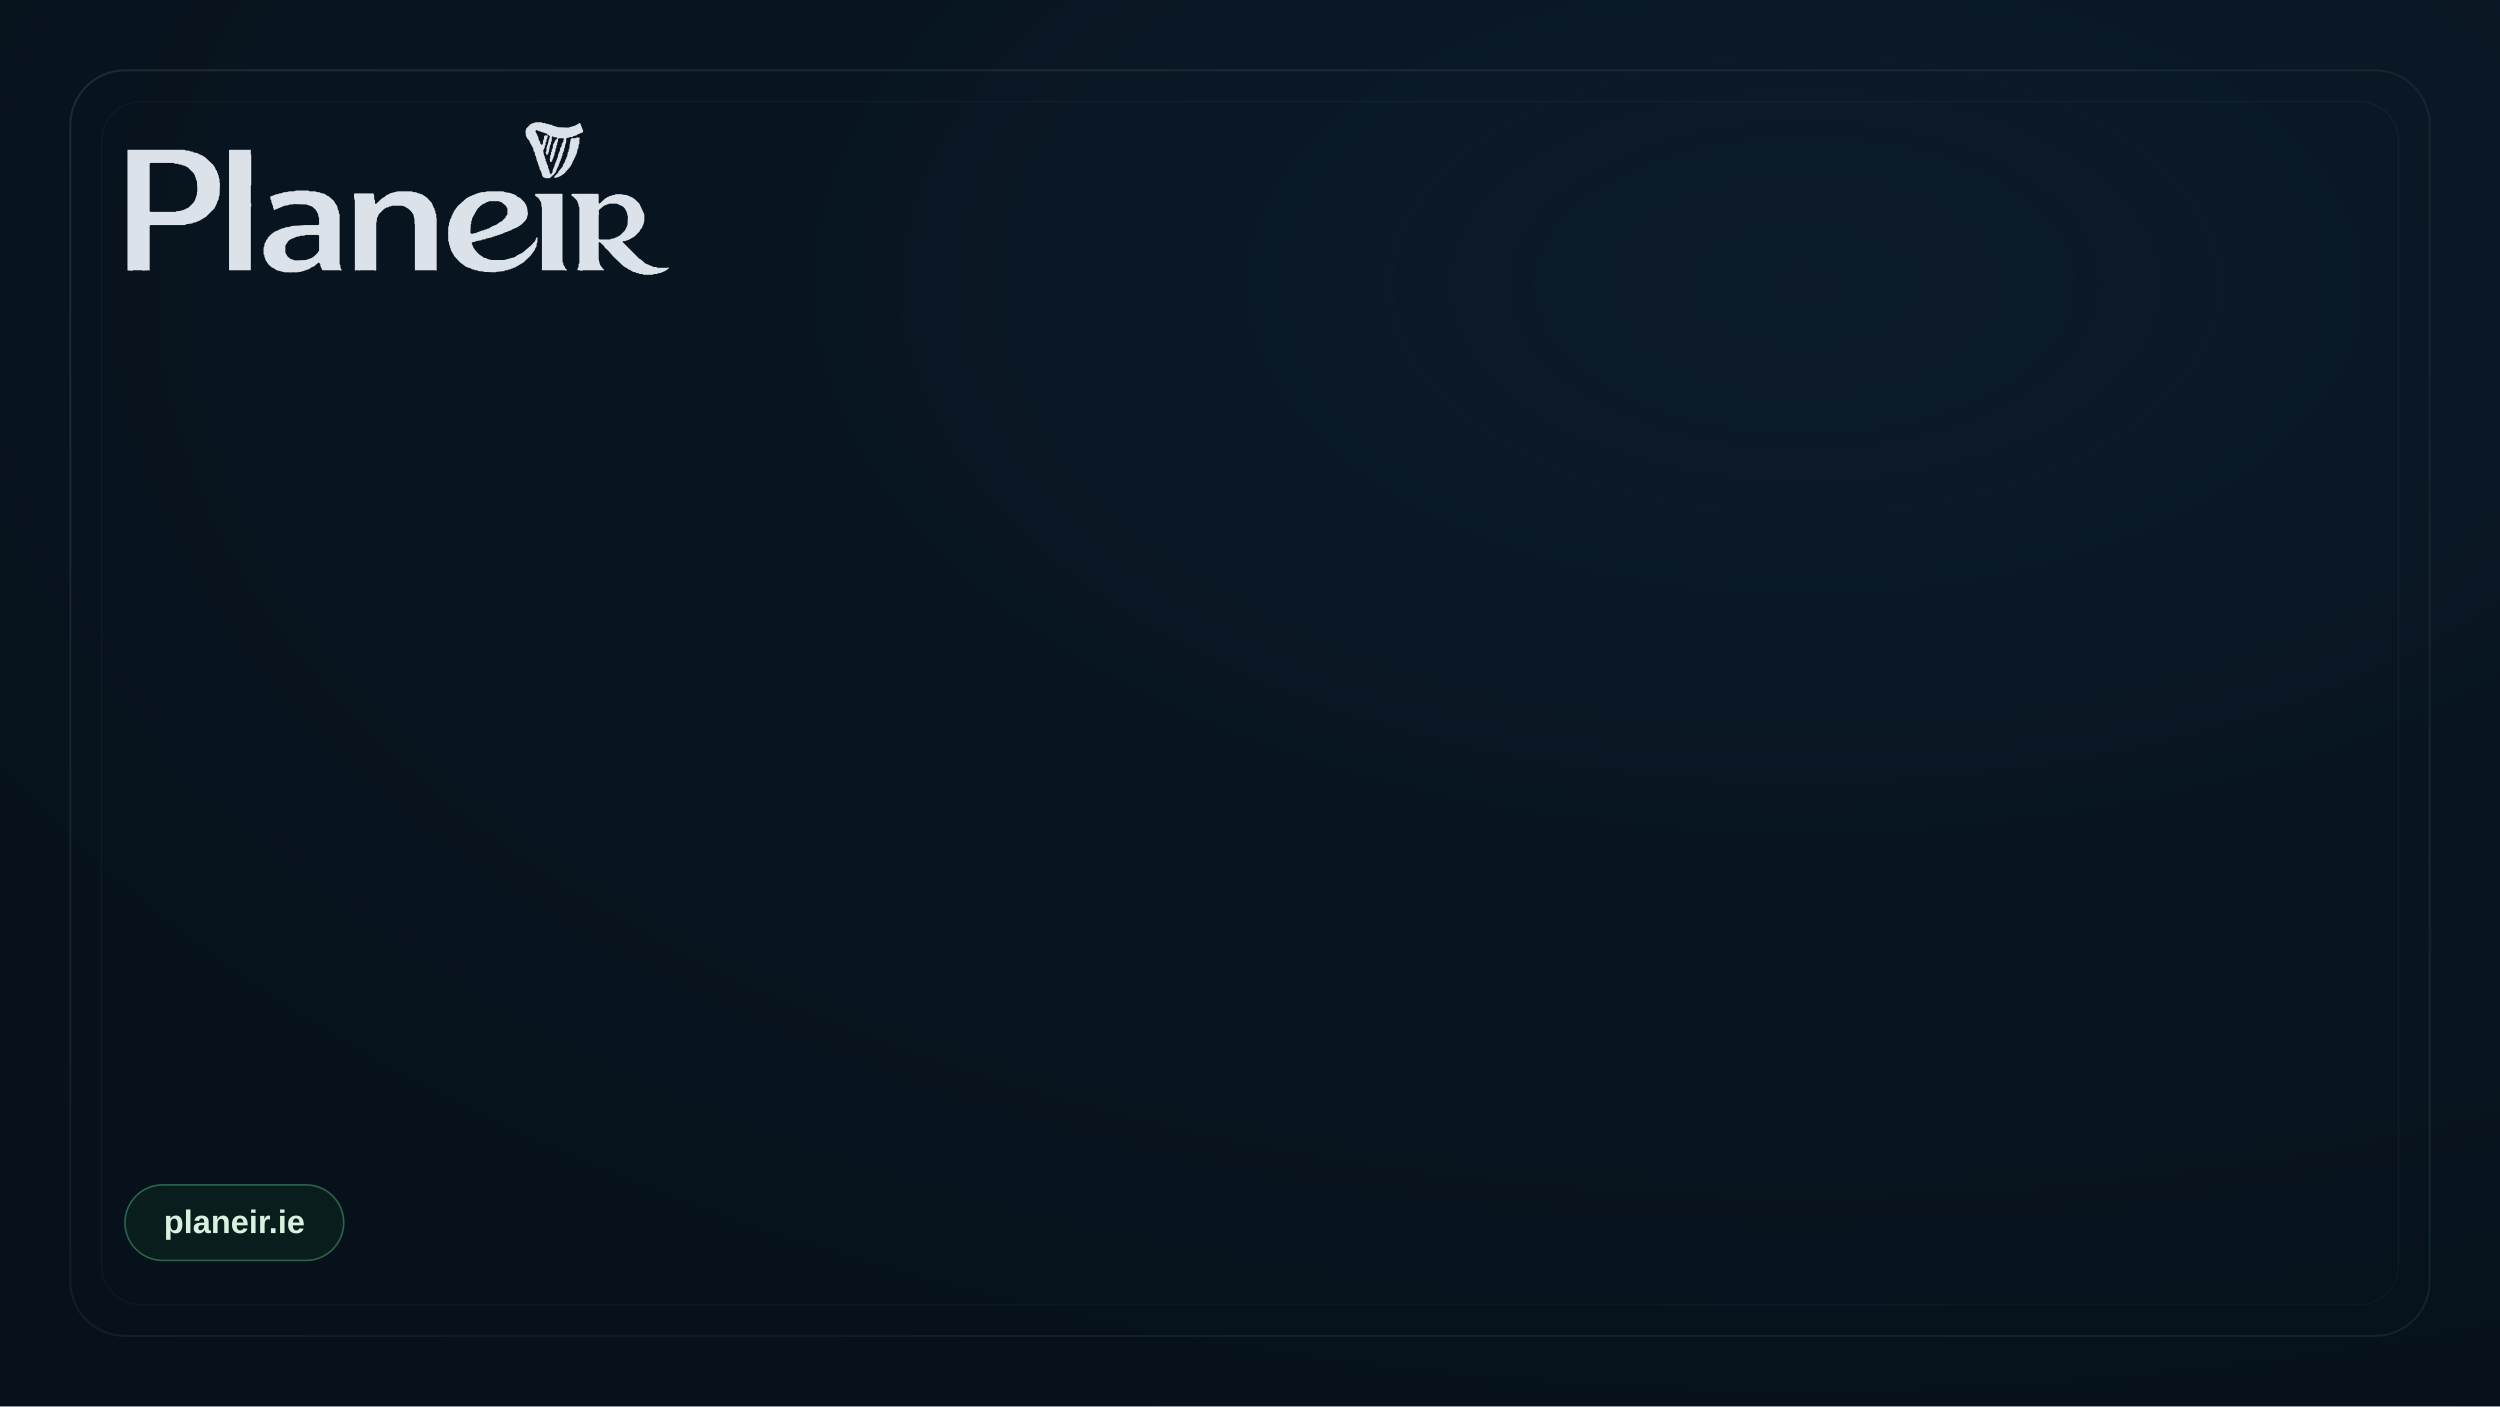
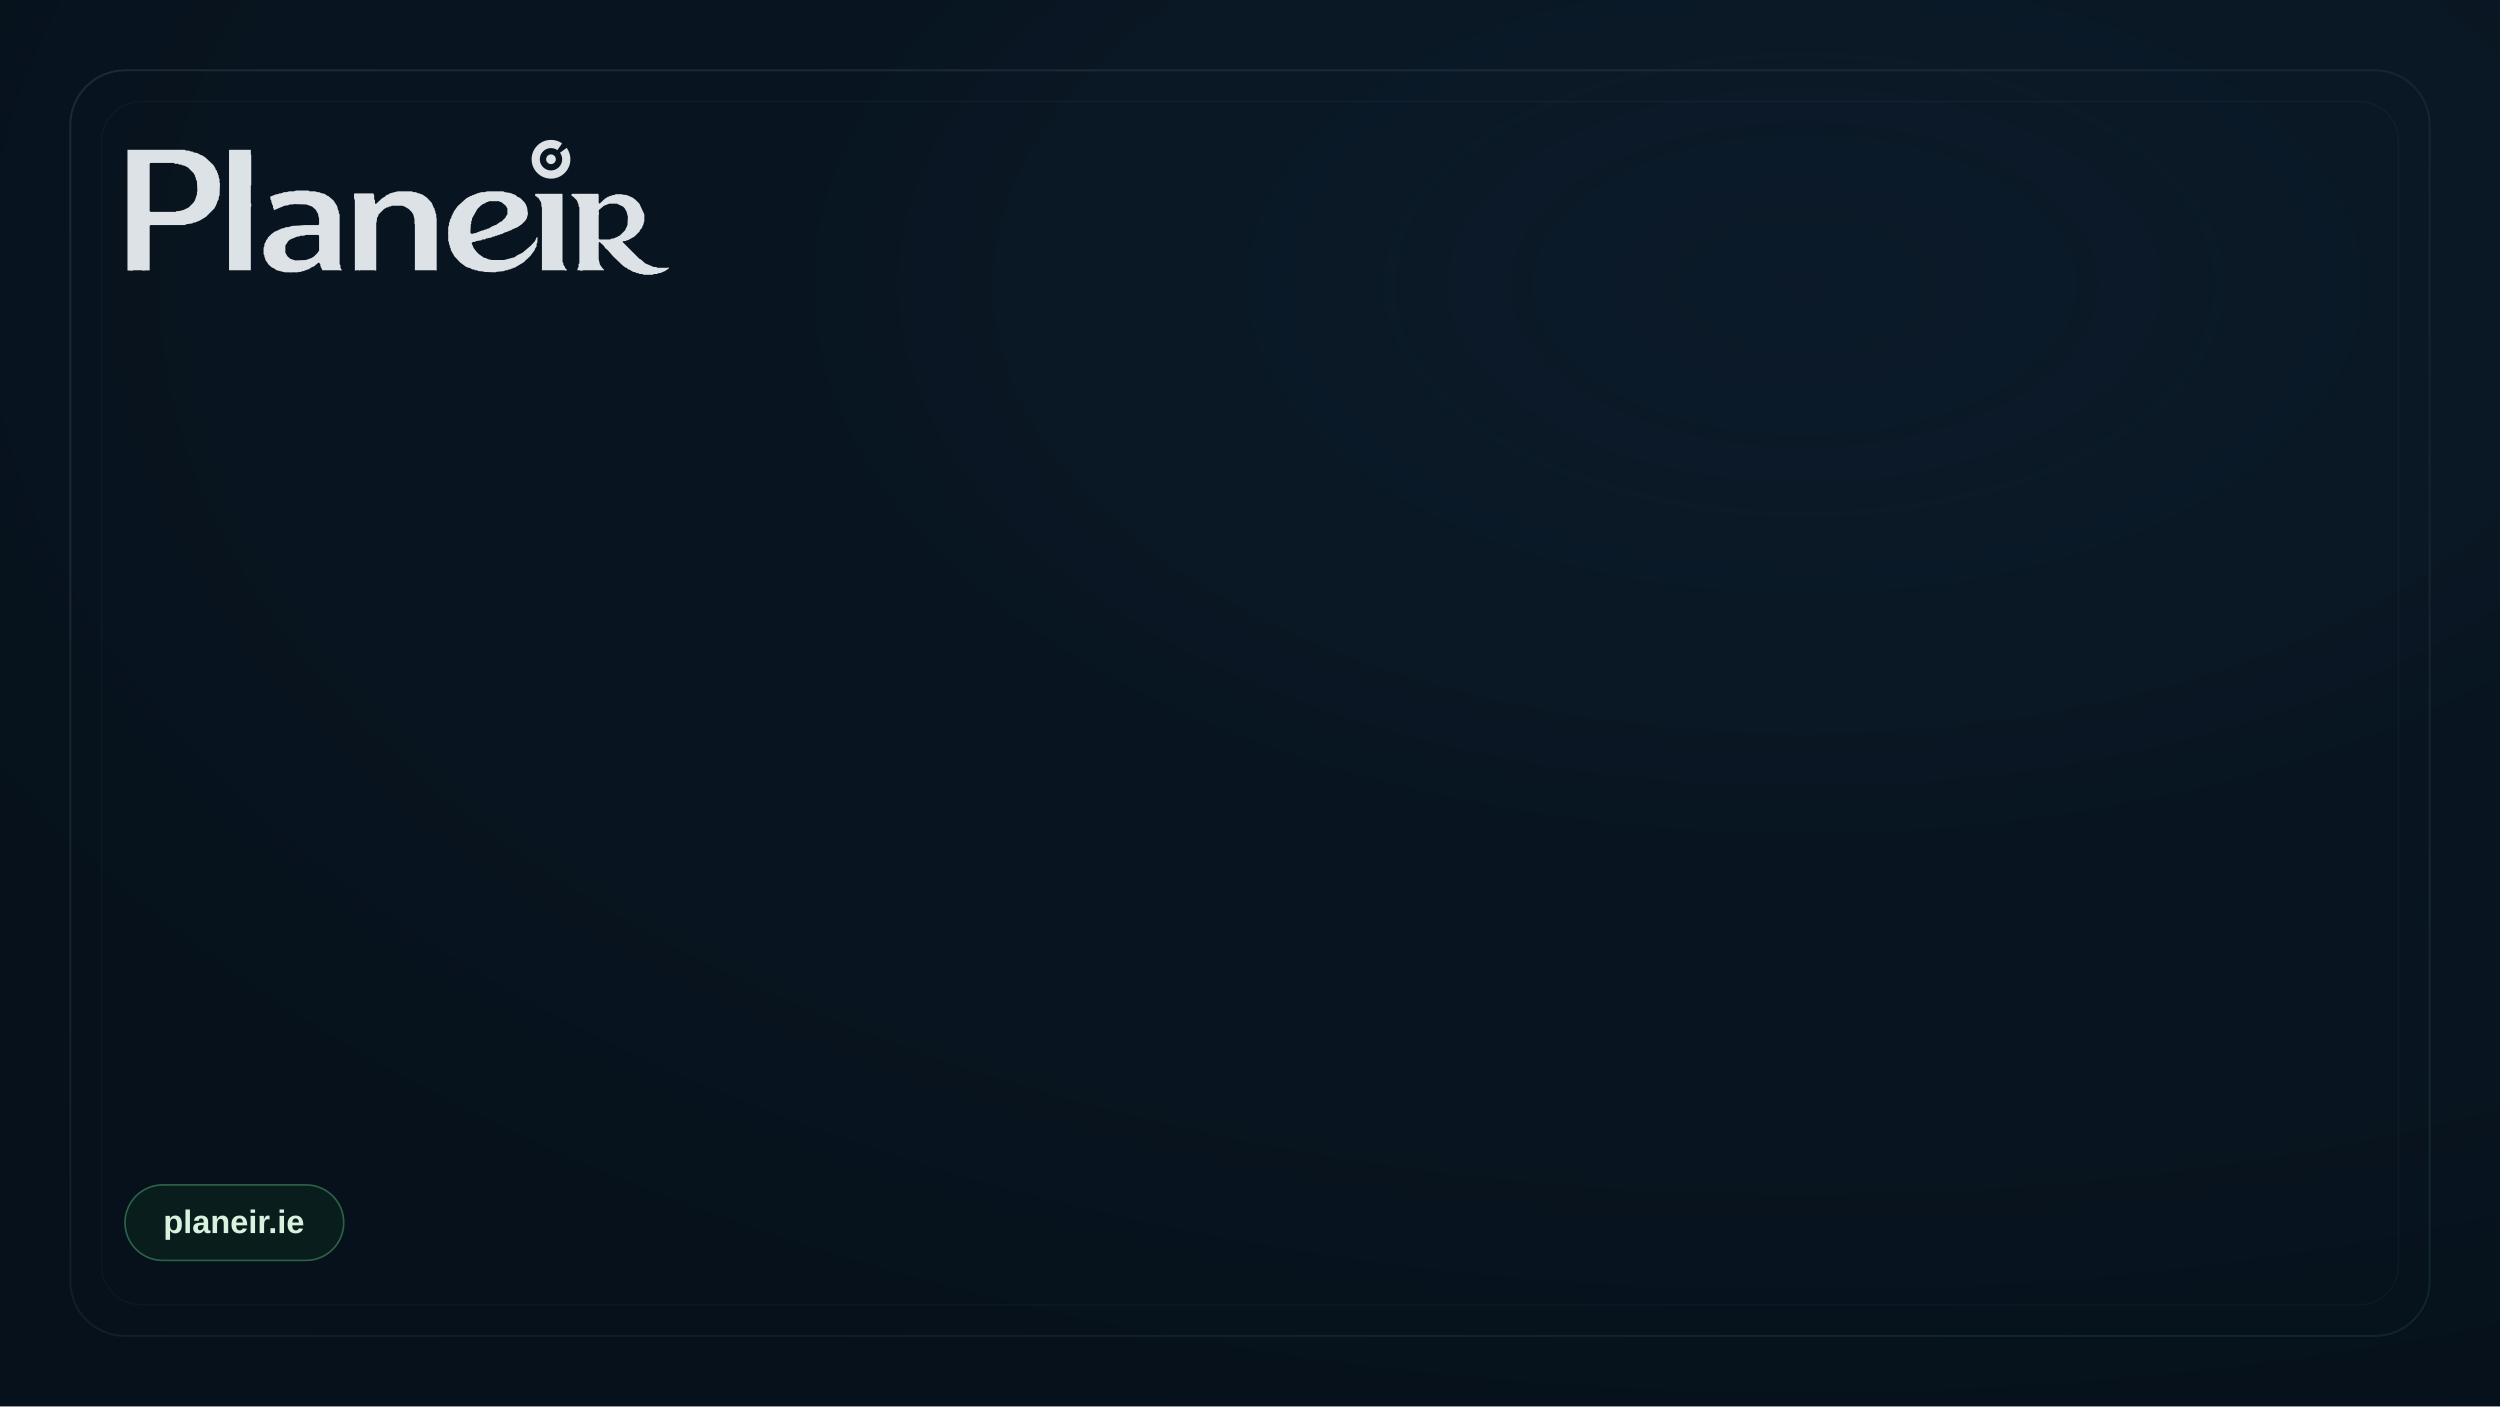
- <svg xmlns="http://www.w3.org/2000/svg" width="1920" height="1080" viewBox="0 0 1920 1080" role="img" aria-label="Planeir YouTube background">
+ <svg xmlns="http://www.w3.org/2000/svg" width="1920" height="1080" viewBox="0 0 1920 1080" role="img" aria-label="Planeir YouTube background" shape-rendering="geometricPrecision">
  <defs>
    <radialGradient id="softDepth" cx="72%" cy="20%" r="86%">
      <stop offset="0%" stop-color="#102235" stop-opacity="0.45" />
      <stop offset="46%" stop-color="#091622" stop-opacity="0.82" />
      <stop offset="100%" stop-color="#06111B" stop-opacity="1" />
    </radialGradient>
    <linearGradient id="frameStroke" x1="0" y1="0" x2="1" y2="1">
      <stop offset="0%" stop-color="#F3F8FF" stop-opacity="0.16" />
      <stop offset="64%" stop-color="#F3F8FF" stop-opacity="0.07" />
      <stop offset="100%" stop-color="#49A56D" stop-opacity="0.22" />
    </linearGradient>
  </defs>
  <rect width="1920" height="1080" fill="#07131E" />
  <rect width="1920" height="1080" fill="url(#softDepth)" />
  <rect x="54" y="54" width="1812" height="972" rx="42" fill="none" stroke="url(#frameStroke)" stroke-width="1.5" opacity="0.62" />
  <rect x="78" y="78" width="1764" height="924" rx="30" fill="none" stroke="#F3F8FF" stroke-width="1" opacity="0.035" />
  <g transform="translate(96 92) scale(0.3157895)" opacity="0.9">
-     <g fill="#F3F8FF" fill-rule="evenodd">
-       <path d="M 1086.0,181.0 L 1086.0,185.0 L 1090.0,187.0 L 1098.0,195.0 L 1101.0,200.0 L 1101.0,203.0 L 1103.0,205.0 L 1103.0,210.0 L 1105.0,213.0 L 1105.0,349.0 L 1103.0,351.0 L 1103.0,358.0 L 1101.0,361.0 L 1100.0,366.0 L 1106.0,366.0 L 1107.0,367.0 L 1113.0,367.0 L 1114.0,366.0 L 1165.0,366.0 L 1165.0,364.0 L 1162.0,362.0 L 1155.0,352.0 L 1152.0,339.0 L 1152.0,299.0 L 1154.0,297.0 L 1164.0,306.0 L 1168.0,312.0 L 1174.0,317.0 L 1187.0,332.0 L 1210.0,354.0 L 1218.0,360.0 L 1220.0,360.0 L 1224.0,364.0 L 1226.0,364.0 L 1236.0,370.0 L 1242.0,371.0 L 1244.0,373.0 L 1249.0,373.0 L 1251.0,375.0 L 1258.0,375.0 L 1261.0,377.0 L 1283.0,377.0 L 1287.0,375.0 L 1294.0,375.0 L 1297.0,373.0 L 1301.0,373.0 L 1313.0,368.0 L 1322.0,362.0 L 1323.0,360.0 L 1322.0,359.0 L 1319.0,360.0 L 1295.0,360.0 L 1292.0,358.0 L 1286.0,358.0 L 1265.0,349.0 L 1255.0,340.0 L 1251.0,338.0 L 1210.0,297.0 L 1212.0,295.0 L 1218.0,295.0 L 1220.0,293.0 L 1223.0,293.0 L 1239.0,284.0 L 1252.0,271.0 L 1252.0,269.0 L 1258.0,262.0 L 1258.0,259.0 L 1260.0,257.0 L 1263.0,246.0 L 1263.0,230.0 L 1251.0,204.0 L 1241.0,194.0 L 1234.0,189.0 L 1220.0,183.0 L 1210.0,182.0 L 1209.0,181.0 L 1193.0,181.0 L 1190.0,183.0 L 1185.0,183.0 L 1183.0,185.0 L 1179.0,185.0 L 1177.0,187.0 L 1175.0,187.0 L 1167.0,192.0 L 1154.0,204.0 L 1152.0,202.0 L 1152.0,183.0 L 1151.0,180.0 L 1087.0,180.0 Z M 1211.0,211.0 L 1215.0,215.0 L 1220.0,224.0 L 1223.0,236.0 L 1222.0,256.0 L 1216.0,269.0 L 1203.0,282.0 L 1201.0,282.0 L 1199.0,284.0 L 1187.0,289.0 L 1183.0,289.0 L 1180.0,291.0 L 1154.0,291.0 L 1152.0,289.0 L 1152.0,231.0 L 1153.0,230.0 L 1152.0,221.0 L 1153.0,219.0 L 1165.0,209.0 L 1178.0,204.0 L 1196.0,204.0 Z M 998.0,180.0 L 997.0,184.0 L 1006.0,191.0 L 1012.0,201.0 L 1013.0,212.0 L 1014.0,213.0 L 1014.0,366.0 L 1068.0,366.0 L 1073.0,367.0 L 1075.0,365.0 L 1070.0,360.0 L 1070.0,358.0 L 1066.0,352.0 L 1066.0,348.0 L 1064.0,346.0 L 1064.0,181.0 L 1063.0,180.0 Z M 845.0,183.0 L 843.0,185.0 L 841.0,185.0 L 830.0,191.0 L 809.0,210.0 L 799.0,224.0 L 799.0,226.0 L 797.0,228.0 L 796.0,232.0 L 794.0,234.0 L 794.0,237.0 L 790.0,244.0 L 790.0,248.0 L 788.0,250.0 L 788.0,256.0 L 786.0,261.0 L 786.0,274.0 L 785.0,275.0 L 786.0,276.0 L 786.0,294.0 L 788.0,299.0 L 788.0,303.0 L 790.0,306.0 L 790.0,310.0 L 792.0,312.0 L 792.0,316.0 L 801.0,332.0 L 815.0,347.0 L 830.0,358.0 L 832.0,358.0 L 834.0,360.0 L 838.0,360.0 L 845.0,364.0 L 849.0,364.0 L 851.0,366.0 L 856.0,366.0 L 860.0,368.0 L 872.0,369.0 L 873.0,370.0 L 901.0,371.0 L 902.0,370.0 L 922.0,368.0 L 925.0,366.0 L 930.0,366.0 L 933.0,364.0 L 937.0,364.0 L 939.0,362.0 L 942.0,362.0 L 944.0,360.0 L 947.0,360.0 L 969.0,347.0 L 986.0,331.0 L 997.0,316.0 L 997.0,314.0 L 1001.0,308.0 L 1001.0,302.0 L 1003.0,298.0 L 1003.0,289.0 L 1004.0,288.0 L 1003.0,286.0 L 1001.0,286.0 L 997.0,295.0 L 987.0,306.0 L 967.0,323.0 L 953.0,330.0 L 948.0,334.0 L 922.0,341.0 L 892.0,341.0 L 883.0,339.0 L 877.0,336.0 L 874.0,336.0 L 861.0,327.0 L 855.0,321.0 L 848.0,312.0 L 843.0,300.0 L 846.0,297.0 L 851.0,297.0 L 854.0,295.0 L 867.0,293.0 L 869.0,291.0 L 875.0,291.0 L 878.0,289.0 L 892.0,286.0 L 895.0,284.0 L 899.0,284.0 L 901.0,282.0 L 905.0,282.0 L 907.0,280.0 L 911.0,280.0 L 913.0,278.0 L 916.0,278.0 L 926.0,273.0 L 929.0,273.0 L 931.0,271.0 L 934.0,271.0 L 936.0,269.0 L 939.0,269.0 L 941.0,267.0 L 955.0,261.0 L 965.0,254.0 L 973.0,246.0 L 977.0,240.0 L 980.0,229.0 L 978.0,214.0 L 975.0,206.0 L 971.0,200.0 L 961.0,190.0 L 954.0,187.0 L 950.0,183.0 L 937.0,178.0 L 924.0,176.0 L 920.0,174.0 L 881.0,174.0 L 874.0,176.0 L 867.0,176.0 L 856.0,179.0 L 853.0,181.0 L 850.0,181.0 L 848.0,183.0 Z M 926.0,209.0 L 930.0,216.0 L 930.0,230.0 L 926.0,235.0 L 926.0,237.0 L 915.0,248.0 L 913.0,248.0 L 902.0,256.0 L 899.0,256.0 L 897.0,258.0 L 895.0,258.0 L 883.0,265.0 L 880.0,265.0 L 878.0,267.0 L 874.0,267.0 L 872.0,269.0 L 869.0,269.0 L 851.0,276.0 L 847.0,276.0 L 844.0,278.0 L 840.0,275.0 L 841.0,254.0 L 842.0,253.0 L 842.0,247.0 L 844.0,244.0 L 844.0,240.0 L 857.0,217.0 L 865.0,209.0 L 872.0,204.0 L 874.0,204.0 L 880.0,200.0 L 883.0,200.0 L 885.0,198.0 L 910.0,198.0 L 912.0,200.0 L 915.0,200.0 Z M 734.0,189.0 L 722.0,181.0 L 719.0,181.0 L 717.0,179.0 L 714.0,179.0 L 707.0,176.0 L 701.0,176.0 L 698.0,174.0 L 663.0,174.0 L 644.0,179.0 L 642.0,181.0 L 636.0,183.0 L 632.0,187.0 L 625.0,191.0 L 610.0,205.0 L 608.0,203.0 L 608.0,196.0 L 606.0,193.0 L 606.0,184.0 L 604.0,179.0 L 559.0,179.0 L 557.0,180.0 L 557.0,190.0 L 559.0,197.0 L 559.0,366.0 L 561.0,367.0 L 562.0,366.0 L 569.0,366.0 L 570.0,367.0 L 572.0,366.0 L 606.0,366.0 L 610.0,367.0 L 611.0,366.0 L 611.0,250.0 L 612.0,249.0 L 613.0,238.0 L 615.0,236.0 L 617.0,230.0 L 630.0,217.0 L 637.0,213.0 L 640.0,213.0 L 642.0,211.0 L 646.0,211.0 L 649.0,209.0 L 674.0,209.0 L 680.0,211.0 L 690.0,217.0 L 697.0,224.0 L 701.0,230.0 L 704.0,242.0 L 704.0,253.0 L 705.0,254.0 L 705.0,366.0 L 755.0,366.0 L 756.0,367.0 L 758.0,366.0 L 758.0,239.0 L 757.0,238.0 L 757.0,230.0 L 755.0,227.0 L 755.0,222.0 L 753.0,220.0 L 753.0,216.0 L 751.0,214.0 L 746.0,202.0 Z M 353.0,187.0 L 354.0,194.0 L 356.0,197.0 L 356.0,201.0 L 358.0,204.0 L 358.0,207.0 L 360.0,209.0 L 360.0,214.0 L 362.0,217.0 L 362.0,220.0 L 388.0,209.0 L 396.0,208.0 L 401.0,206.0 L 409.0,206.0 L 410.0,205.0 L 441.0,206.0 L 455.0,211.0 L 464.0,219.0 L 470.0,230.0 L 470.0,234.0 L 472.0,239.0 L 472.0,254.0 L 470.0,256.0 L 434.0,256.0 L 433.0,257.0 L 429.0,256.0 L 428.0,257.0 L 407.0,258.0 L 397.0,261.0 L 391.0,261.0 L 388.0,263.0 L 379.0,265.0 L 377.0,267.0 L 374.0,267.0 L 372.0,269.0 L 364.0,272.0 L 356.0,278.0 L 347.0,287.0 L 347.0,289.0 L 343.0,293.0 L 343.0,295.0 L 339.0,302.0 L 339.0,307.0 L 337.0,311.0 L 337.0,327.0 L 339.0,330.0 L 339.0,334.0 L 341.0,337.0 L 341.0,340.0 L 349.0,352.0 L 358.0,360.0 L 360.0,360.0 L 369.0,366.0 L 389.0,371.0 L 402.0,371.0 L 403.0,372.0 L 404.0,371.0 L 421.0,371.0 L 422.0,370.0 L 428.0,370.0 L 431.0,368.0 L 435.0,368.0 L 438.0,366.0 L 441.0,366.0 L 443.0,364.0 L 446.0,364.0 L 455.0,358.0 L 459.0,357.0 L 471.0,347.0 L 475.0,351.0 L 475.0,355.0 L 480.0,366.0 L 522.0,366.0 L 526.0,367.0 L 527.0,365.0 L 524.0,360.0 L 524.0,354.0 L 522.0,351.0 L 522.0,230.0 L 520.0,227.0 L 520.0,222.0 L 518.0,219.0 L 516.0,210.0 L 507.0,196.0 L 494.0,185.0 L 492.0,185.0 L 487.0,181.0 L 482.0,179.0 L 479.0,179.0 L 472.0,176.0 L 467.0,176.0 L 463.0,174.0 L 449.0,174.0 L 446.0,172.0 L 416.0,172.0 L 411.0,174.0 L 399.0,174.0 L 393.0,176.0 L 387.0,176.0 L 379.0,179.0 L 375.0,179.0 L 372.0,181.0 L 368.0,181.0 Z M 472.0,282.0 L 472.0,318.0 L 468.0,324.0 L 460.0,332.0 L 454.0,336.0 L 440.0,341.0 L 414.0,342.0 L 402.0,338.0 L 395.0,332.0 L 390.0,323.0 L 390.0,306.0 L 397.0,295.0 L 402.0,291.0 L 419.0,284.0 L 423.0,284.0 L 427.0,282.0 L 436.0,282.0 L 439.0,280.0 L 470.0,280.0 Z M 254.0,73.0 L 253.0,74.0 L 253.0,366.0 L 306.0,366.0 L 306.0,212.0 L 307.0,211.0 L 307.0,204.0 L 306.0,203.0 L 306.0,160.0 L 307.0,159.0 L 307.0,85.0 L 306.0,84.0 L 306.0,73.0 Z M 176.0,81.0 L 166.0,79.0 L 164.0,77.0 L 159.0,77.0 L 156.0,75.0 L 149.0,75.0 L 145.0,73.0 L 6.0,73.0 L 6.0,366.0 L 8.0,367.0 L 10.0,366.0 L 11.0,367.0 L 19.0,367.0 L 20.0,366.0 L 42.0,366.0 L 43.0,367.0 L 57.0,366.0 L 58.0,367.0 L 60.0,366.0 L 60.0,258.0 L 62.0,256.0 L 146.0,256.0 L 149.0,254.0 L 164.0,252.0 L 166.0,250.0 L 170.0,250.0 L 182.0,245.0 L 197.0,236.0 L 217.0,216.0 L 222.0,207.0 L 222.0,205.0 L 224.0,203.0 L 224.0,200.0 L 228.0,193.0 L 228.0,188.0 L 230.0,184.0 L 231.0,154.0 L 230.0,153.0 L 230.0,145.0 L 228.0,140.0 L 228.0,136.0 L 226.0,133.0 L 226.0,130.0 L 224.0,128.0 L 224.0,125.0 L 220.0,120.0 L 220.0,118.0 L 215.0,110.0 L 196.0,92.0 L 187.0,86.0 L 185.0,86.0 Z M 62.0,105.0 L 119.0,105.0 L 121.0,107.0 L 129.0,107.0 L 132.0,109.0 L 137.0,109.0 L 140.0,111.0 L 143.0,111.0 L 153.0,116.0 L 166.0,129.0 L 170.0,135.0 L 170.0,138.0 L 172.0,140.0 L 172.0,143.0 L 175.0,150.0 L 176.0,174.0 L 175.0,175.0 L 175.0,181.0 L 170.0,196.0 L 166.0,202.0 L 155.0,213.0 L 143.0,219.0 L 132.0,222.0 L 126.0,222.0 L 123.0,224.0 L 62.0,224.0 L 60.0,222.0 L 60.0,107.0 Z M 987.0,10.0 L 976.0,21.0 L 974.0,28.0 L 975.0,39.0 L 978.0,45.0 L 984.0,52.0 L 984.0,54.0 L 993.0,70.0 L 993.0,74.0 L 997.0,81.0 L 997.0,86.0 L 999.0,88.0 L 1002.0,101.0 L 1004.0,103.0 L 1004.0,107.0 L 1006.0,110.0 L 1006.0,113.0 L 1008.0,115.0 L 1008.0,119.0 L 1012.0,126.0 L 1015.0,137.0 L 1018.0,140.0 L 1023.0,142.0 L 1033.0,142.0 L 1044.0,132.0 L 1049.0,125.0 L 1049.0,122.0 L 1051.0,120.0 L 1051.0,118.0 L 1055.0,111.0 L 1055.0,108.0 L 1057.0,106.0 L 1057.0,103.0 L 1060.0,98.0 L 1060.0,95.0 L 1062.0,93.0 L 1062.0,89.0 L 1064.0,87.0 L 1064.0,83.0 L 1068.0,74.0 L 1068.0,70.0 L 1070.0,67.0 L 1070.0,63.0 L 1073.0,54.0 L 1073.0,46.0 L 1075.0,44.0 L 1078.0,44.0 L 1082.0,42.0 L 1086.0,42.0 L 1088.0,44.0 L 1084.0,47.0 L 1081.0,63.0 L 1081.0,69.0 L 1079.0,72.0 L 1079.0,77.0 L 1077.0,79.0 L 1075.0,90.0 L 1073.0,92.0 L 1073.0,95.0 L 1071.0,97.0 L 1069.0,104.0 L 1066.0,108.0 L 1064.0,114.0 L 1054.0,126.0 L 1053.0,129.0 L 1044.0,138.0 L 1044.0,141.0 L 1049.0,141.0 L 1059.0,137.0 L 1068.0,131.0 L 1083.0,114.0 L 1088.0,105.0 L 1088.0,103.0 L 1090.0,101.0 L 1090.0,99.0 L 1092.0,97.0 L 1092.0,95.0 L 1094.0,93.0 L 1094.0,91.0 L 1096.0,89.0 L 1096.0,86.0 L 1098.0,84.0 L 1101.0,71.0 L 1103.0,68.0 L 1103.0,61.0 L 1105.0,59.0 L 1105.0,48.0 L 1106.0,47.0 L 1105.0,43.0 L 1099.0,43.0 L 1094.0,45.0 L 1089.0,45.0 L 1087.0,43.0 L 1090.0,40.0 L 1098.0,38.0 L 1100.0,36.0 L 1114.0,30.0 L 1114.0,26.0 L 1107.0,8.0 L 1105.0,8.0 L 1095.0,14.0 L 1078.0,19.0 L 1053.0,18.0 L 1040.0,14.0 L 1037.0,12.0 L 1033.0,12.0 L 1030.0,10.0 L 1025.0,10.0 L 1022.0,8.0 L 1016.0,8.0 L 1013.0,6.0 L 999.0,6.0 Z M 1029.0,36.0 L 1034.0,41.0 L 1032.0,43.0 L 1032.0,47.0 L 1030.0,49.0 L 1030.0,53.0 L 1025.0,69.0 L 1025.0,76.0 L 1023.0,79.0 L 1025.0,85.0 L 1028.0,85.0 L 1031.0,77.0 L 1034.0,61.0 L 1036.0,59.0 L 1036.0,54.0 L 1038.0,52.0 L 1038.0,42.0 L 1040.0,40.0 L 1043.0,42.0 L 1050.0,43.0 L 1052.0,45.0 L 1047.0,49.0 L 1041.0,61.0 L 1040.0,70.0 L 1038.0,72.0 L 1038.0,77.0 L 1036.0,79.0 L 1036.0,85.0 L 1034.0,87.0 L 1034.0,94.0 L 1033.0,95.0 L 1034.0,103.0 L 1038.0,102.0 L 1038.0,100.0 L 1040.0,98.0 L 1040.0,95.0 L 1042.0,93.0 L 1042.0,90.0 L 1044.0,87.0 L 1045.0,80.0 L 1047.0,76.0 L 1047.0,71.0 L 1049.0,68.0 L 1049.0,63.0 L 1051.0,61.0 L 1051.0,56.0 L 1053.0,53.0 L 1053.0,47.0 L 1055.0,45.0 L 1066.0,45.0 L 1068.0,47.0 L 1066.0,49.0 L 1066.0,53.0 L 1062.0,59.0 L 1062.0,63.0 L 1058.0,70.0 L 1058.0,74.0 L 1053.0,86.0 L 1053.0,90.0 L 1051.0,93.0 L 1051.0,96.0 L 1049.0,98.0 L 1049.0,101.0 L 1047.0,103.0 L 1047.0,106.0 L 1045.0,108.0 L 1045.0,111.0 L 1040.0,123.0 L 1040.0,127.0 L 1036.0,133.0 L 1033.0,129.0 L 1032.0,123.0 L 1029.0,117.0 L 1029.0,113.0 L 1025.0,105.0 L 1025.0,102.0 L 1023.0,100.0 L 1023.0,95.0 L 1021.0,93.0 L 1021.0,89.0 L 1019.0,86.0 L 1017.0,75.0 L 1021.0,67.0 L 1021.0,63.0 L 1023.0,61.0 L 1023.0,55.0 L 1025.0,53.0 L 1025.0,48.0 L 1027.0,46.0 L 1027.0,42.0 L 1029.0,40.0 L 1027.0,38.0 Z M 1000.0,25.0 L 1026.0,34.0 L 1028.0,36.0 L 1026.0,38.0 L 1021.0,38.0 L 1019.0,41.0 L 1019.0,46.0 L 1017.0,50.0 L 1016.0,59.0 L 1014.0,61.0 L 1010.0,58.0 L 1010.0,55.0 L 1006.0,48.0 L 1005.0,42.0 L 998.0,28.0 Z" />
+     <path data-planeir-wordmark-letters="" fill="#F4F8FC" d="M 1086.0,181.0 L 1086.0,185.0 L 1090.0,187.0 L 1098.0,195.0 L 1101.0,200.0 L 1101.0,203.0 L 1103.0,205.0 L 1103.0,210.0 L 1105.0,213.0 L 1105.0,349.0 L 1103.0,351.0 L 1103.0,358.0 L 1101.0,361.0 L 1100.0,366.0 L 1106.0,366.0 L 1107.0,367.0 L 1113.0,367.0 L 1114.0,366.0 L 1165.0,366.0 L 1165.0,364.0 L 1162.0,362.0 L 1155.0,352.0 L 1152.0,339.0 L 1152.0,299.0 L 1154.0,297.0 L 1164.0,306.0 L 1168.0,312.0 L 1174.0,317.0 L 1187.0,332.0 L 1210.0,354.0 L 1218.0,360.0 L 1220.0,360.0 L 1224.0,364.0 L 1226.0,364.0 L 1236.0,370.0 L 1242.0,371.0 L 1244.0,373.0 L 1249.0,373.0 L 1251.0,375.0 L 1258.0,375.0 L 1261.0,377.0 L 1283.0,377.0 L 1287.0,375.0 L 1294.0,375.0 L 1297.0,373.0 L 1301.0,373.0 L 1313.0,368.0 L 1322.0,362.0 L 1323.0,360.0 L 1322.0,359.0 L 1319.0,360.0 L 1295.0,360.0 L 1292.0,358.0 L 1286.0,358.0 L 1265.0,349.0 L 1255.0,340.0 L 1251.0,338.0 L 1210.0,297.0 L 1212.0,295.0 L 1218.0,295.0 L 1220.0,293.0 L 1223.0,293.0 L 1239.0,284.0 L 1252.0,271.0 L 1252.0,269.0 L 1258.0,262.0 L 1258.0,259.0 L 1260.0,257.0 L 1263.0,246.0 L 1263.0,230.0 L 1251.0,204.0 L 1241.0,194.0 L 1234.0,189.0 L 1220.0,183.0 L 1210.0,182.0 L 1209.0,181.0 L 1193.0,181.0 L 1190.0,183.0 L 1185.0,183.0 L 1183.0,185.0 L 1179.0,185.0 L 1177.0,187.0 L 1175.0,187.0 L 1167.0,192.0 L 1154.0,204.0 L 1152.0,202.0 L 1152.0,183.0 L 1151.0,180.0 L 1087.0,180.0 Z M 1211.0,211.0 L 1215.0,215.0 L 1220.0,224.0 L 1223.0,236.0 L 1222.0,256.0 L 1216.0,269.0 L 1203.0,282.0 L 1201.0,282.0 L 1199.0,284.0 L 1187.0,289.0 L 1183.0,289.0 L 1180.0,291.0 L 1154.0,291.0 L 1152.0,289.0 L 1152.0,231.0 L 1153.0,230.0 L 1152.0,221.0 L 1153.0,219.0 L 1165.0,209.0 L 1178.0,204.0 L 1196.0,204.0 Z M 998.0,180.0 L 997.0,184.0 L 1006.0,191.0 L 1012.0,201.0 L 1013.0,212.0 L 1014.0,213.0 L 1014.0,366.0 L 1068.0,366.0 L 1073.0,367.0 L 1075.0,365.0 L 1070.0,360.0 L 1070.0,358.0 L 1066.0,352.0 L 1066.0,348.0 L 1064.0,346.0 L 1064.0,181.0 L 1063.0,180.0 Z M 845.0,183.0 L 843.0,185.0 L 841.0,185.0 L 830.0,191.0 L 809.0,210.0 L 799.0,224.0 L 799.0,226.0 L 797.0,228.0 L 796.0,232.0 L 794.0,234.0 L 794.0,237.0 L 790.0,244.0 L 790.0,248.0 L 788.0,250.0 L 788.0,256.0 L 786.0,261.0 L 786.0,274.0 L 785.0,275.0 L 786.0,276.0 L 786.0,294.0 L 788.0,299.0 L 788.0,303.0 L 790.0,306.0 L 790.0,310.0 L 792.0,312.0 L 792.0,316.0 L 801.0,332.0 L 815.0,347.0 L 830.0,358.0 L 832.0,358.0 L 834.0,360.0 L 838.0,360.0 L 845.0,364.0 L 849.0,364.0 L 851.0,366.0 L 856.0,366.0 L 860.0,368.0 L 872.0,369.0 L 873.0,370.0 L 901.0,371.0 L 902.0,370.0 L 922.0,368.0 L 925.0,366.0 L 930.0,366.0 L 933.0,364.0 L 937.0,364.0 L 939.0,362.0 L 942.0,362.0 L 944.0,360.0 L 947.0,360.0 L 969.0,347.0 L 986.0,331.0 L 997.0,316.0 L 997.0,314.0 L 1001.0,308.0 L 1001.0,302.0 L 1003.0,298.0 L 1003.0,289.0 L 1004.0,288.0 L 1003.0,286.0 L 1001.0,286.0 L 997.0,295.0 L 987.0,306.0 L 967.0,323.0 L 953.0,330.0 L 948.0,334.0 L 922.0,341.0 L 892.0,341.0 L 883.0,339.0 L 877.0,336.0 L 874.0,336.0 L 861.0,327.0 L 855.0,321.0 L 848.0,312.0 L 843.0,300.0 L 846.0,297.0 L 851.0,297.0 L 854.0,295.0 L 867.0,293.0 L 869.0,291.0 L 875.0,291.0 L 878.0,289.0 L 892.0,286.0 L 895.0,284.0 L 899.0,284.0 L 901.0,282.0 L 905.0,282.0 L 907.0,280.0 L 911.0,280.0 L 913.0,278.0 L 916.0,278.0 L 926.0,273.0 L 929.0,273.0 L 931.0,271.0 L 934.0,271.0 L 936.0,269.0 L 939.0,269.0 L 941.0,267.0 L 955.0,261.0 L 965.0,254.0 L 973.0,246.0 L 977.0,240.0 L 980.0,229.0 L 978.0,214.0 L 975.0,206.0 L 971.0,200.0 L 961.0,190.0 L 954.0,187.0 L 950.0,183.0 L 937.0,178.0 L 924.0,176.0 L 920.0,174.0 L 881.0,174.0 L 874.0,176.0 L 867.0,176.0 L 856.0,179.0 L 853.0,181.0 L 850.0,181.0 L 848.0,183.0 Z M 926.0,209.0 L 930.0,216.0 L 930.0,230.0 L 926.0,235.0 L 926.0,237.0 L 915.0,248.0 L 913.0,248.0 L 902.0,256.0 L 899.0,256.0 L 897.0,258.0 L 895.0,258.0 L 883.0,265.0 L 880.0,265.0 L 878.0,267.0 L 874.0,267.0 L 872.0,269.0 L 869.0,269.0 L 851.0,276.0 L 847.0,276.0 L 844.0,278.0 L 840.0,275.0 L 841.0,254.0 L 842.0,253.0 L 842.0,247.0 L 844.0,244.0 L 844.0,240.0 L 857.0,217.0 L 865.0,209.0 L 872.0,204.0 L 874.0,204.0 L 880.0,200.0 L 883.0,200.0 L 885.0,198.0 L 910.0,198.0 L 912.0,200.0 L 915.0,200.0 Z M 734.0,189.0 L 722.0,181.0 L 719.0,181.0 L 717.0,179.0 L 714.0,179.0 L 707.0,176.0 L 701.0,176.0 L 698.0,174.0 L 663.0,174.0 L 644.0,179.0 L 642.0,181.0 L 636.0,183.0 L 632.0,187.0 L 625.0,191.0 L 610.0,205.0 L 608.0,203.0 L 608.0,196.0 L 606.0,193.0 L 606.0,184.0 L 604.0,179.0 L 559.0,179.0 L 557.0,180.0 L 557.0,190.0 L 559.0,197.0 L 559.0,366.0 L 561.0,367.0 L 562.0,366.0 L 569.0,366.0 L 570.0,367.0 L 572.0,366.0 L 606.0,366.0 L 610.0,367.0 L 611.0,366.0 L 611.0,250.0 L 612.0,249.0 L 613.0,238.0 L 615.0,236.0 L 617.0,230.0 L 630.0,217.0 L 637.0,213.0 L 640.0,213.0 L 642.0,211.0 L 646.0,211.0 L 649.0,209.0 L 674.0,209.0 L 680.0,211.0 L 690.0,217.0 L 697.0,224.0 L 701.0,230.0 L 704.0,242.0 L 704.0,253.0 L 705.0,254.0 L 705.0,366.0 L 755.0,366.0 L 756.0,367.0 L 758.0,366.0 L 758.0,239.0 L 757.0,238.0 L 757.0,230.0 L 755.0,227.0 L 755.0,222.0 L 753.0,220.0 L 753.0,216.0 L 751.0,214.0 L 746.0,202.0 Z M 353.0,187.0 L 354.0,194.0 L 356.0,197.0 L 356.0,201.0 L 358.0,204.0 L 358.0,207.0 L 360.0,209.0 L 360.0,214.0 L 362.0,217.0 L 362.0,220.0 L 388.0,209.0 L 396.0,208.0 L 401.0,206.0 L 409.0,206.0 L 410.0,205.0 L 441.0,206.0 L 455.0,211.0 L 464.0,219.0 L 470.0,230.0 L 470.0,234.0 L 472.0,239.0 L 472.0,254.0 L 470.0,256.0 L 434.0,256.0 L 433.0,257.0 L 429.0,256.0 L 428.0,257.0 L 407.0,258.0 L 397.0,261.0 L 391.0,261.0 L 388.0,263.0 L 379.0,265.0 L 377.0,267.0 L 374.0,267.0 L 372.0,269.0 L 364.0,272.0 L 356.0,278.0 L 347.0,287.0 L 347.0,289.0 L 343.0,293.0 L 343.0,295.0 L 339.0,302.0 L 339.0,307.0 L 337.0,311.0 L 337.0,327.0 L 339.0,330.0 L 339.0,334.0 L 341.0,337.0 L 341.0,340.0 L 349.0,352.0 L 358.0,360.0 L 360.0,360.0 L 369.0,366.0 L 389.0,371.0 L 402.0,371.0 L 403.0,372.0 L 404.0,371.0 L 421.0,371.0 L 422.0,370.0 L 428.0,370.0 L 431.0,368.0 L 435.0,368.0 L 438.0,366.0 L 441.0,366.0 L 443.0,364.0 L 446.0,364.0 L 455.0,358.0 L 459.0,357.0 L 471.0,347.0 L 475.0,351.0 L 475.0,355.0 L 480.0,366.0 L 522.0,366.0 L 526.0,367.0 L 527.0,365.0 L 524.0,360.0 L 524.0,354.0 L 522.0,351.0 L 522.0,230.0 L 520.0,227.0 L 520.0,222.0 L 518.0,219.0 L 516.0,210.0 L 507.0,196.0 L 494.0,185.0 L 492.0,185.0 L 487.0,181.0 L 482.0,179.0 L 479.0,179.0 L 472.0,176.0 L 467.0,176.0 L 463.0,174.0 L 449.0,174.0 L 446.0,172.0 L 416.0,172.0 L 411.0,174.0 L 399.0,174.0 L 393.0,176.0 L 387.0,176.0 L 379.0,179.0 L 375.0,179.0 L 372.0,181.0 L 368.0,181.0 Z M 472.0,282.0 L 472.0,318.0 L 468.0,324.0 L 460.0,332.0 L 454.0,336.0 L 440.0,341.0 L 414.0,342.0 L 402.0,338.0 L 395.0,332.0 L 390.0,323.0 L 390.0,306.0 L 397.0,295.0 L 402.0,291.0 L 419.0,284.0 L 423.0,284.0 L 427.0,282.0 L 436.0,282.0 L 439.0,280.0 L 470.0,280.0 Z M 254.0,73.0 L 253.0,74.0 L 253.0,366.0 L 306.0,366.0 L 306.0,212.0 L 307.0,211.0 L 307.0,204.0 L 306.0,203.0 L 306.0,160.0 L 307.0,159.0 L 307.0,85.0 L 306.0,84.0 L 306.0,73.0 Z M 176.0,81.0 L 166.0,79.0 L 164.0,77.0 L 159.0,77.0 L 156.0,75.0 L 149.0,75.0 L 145.0,73.0 L 6.0,73.0 L 6.0,366.0 L 8.0,367.0 L 10.0,366.0 L 11.0,367.0 L 19.0,367.0 L 20.0,366.0 L 42.0,366.0 L 43.0,367.0 L 57.0,366.0 L 58.0,367.0 L 60.0,366.0 L 60.0,258.0 L 62.0,256.0 L 146.0,256.0 L 149.0,254.0 L 164.0,252.0 L 166.0,250.0 L 170.0,250.0 L 182.0,245.0 L 197.0,236.0 L 217.0,216.0 L 222.0,207.0 L 222.0,205.0 L 224.0,203.0 L 224.0,200.0 L 228.0,193.0 L 228.0,188.0 L 230.0,184.0 L 231.0,154.0 L 230.0,153.0 L 230.0,145.0 L 228.0,140.0 L 228.0,136.0 L 226.0,133.0 L 226.0,130.0 L 224.0,128.0 L 224.0,125.0 L 220.0,120.0 L 220.0,118.0 L 215.0,110.0 L 196.0,92.0 L 187.0,86.0 L 185.0,86.0 Z M 62.0,105.0 L 119.0,105.0 L 121.0,107.0 L 129.0,107.0 L 132.0,109.0 L 137.0,109.0 L 140.0,111.0 L 143.0,111.0 L 153.0,116.0 L 166.0,129.0 L 170.0,135.0 L 170.0,138.0 L 172.0,140.0 L 172.0,143.0 L 175.0,150.0 L 176.0,174.0 L 175.0,175.0 L 175.0,181.0 L 170.0,196.0 L 166.0,202.0 L 155.0,213.0 L 143.0,219.0 L 132.0,222.0 L 126.0,222.0 L 123.0,224.0 L 62.0,224.0 L 60.0,222.0 L 60.0,107.0 Z" />
+     <g data-planeir-mark="tittle" transform="translate(978 38) scale(0.90625)">
+       <path data-planeir-mark-ring="" fill="#F4F8FC" d="M106.07 33.44 A52 52 0 1 1 93.82 21.41 L81.21 39.43 A30 30 0 1 0 88.27 46.37 Z" />
+       <path data-planeir-mark-disc="" fill="#F4F8FC" d="M77 64 A13 13 0 1 1 51 64 A13 13 0 1 1 77 64 Z" />
    </g>
  </g>
  <g transform="translate(96 910)">
    <rect width="168" height="58" rx="29" fill="#0B261D" opacity="0.55" stroke="#4BA66E" stroke-width="1.25" />
-     <text x="84" y="37" text-anchor="middle" font-family="Arial, Helvetica, sans-serif" font-size="25" font-weight="700" fill="#D8F2DF">planeir.ie</text>
+     <g aria-label="planeir.ie" transform="translate(29.41016 -43)">
+       <path fill="#D8F2DF" d="M 14.246 73.335 Q 14.246 74.836 13.947 76.106 Q 13.647 77.375 13.025 78.291 Q 12.402 79.207 11.444 79.725 Q 10.486 80.244 9.18 80.244 Q 8.594 80.244 8.014 80.122 Q 7.434 80 6.909 79.725 Q 6.384 79.451 5.939 79.005 Q 5.493 78.56 5.176 77.9 L 5.103 77.9 Q 5.115 77.961 5.127 78.206 Q 5.139 78.45 5.151 78.773 Q 5.164 79.097 5.17 79.457 Q 5.176 79.817 5.176 80.122 L 5.176 85.188 L 1.746 85.188 L 1.746 69.832 Q 1.746 68.818 1.715 68.025 Q 1.685 67.231 1.648 66.792 L 4.98 66.792 Q 5.005 66.877 5.035 67.122 Q 5.066 67.366 5.084 67.683 Q 5.103 68 5.115 68.342 Q 5.127 68.684 5.127 68.94 L 5.176 68.94 Q 5.798 67.634 6.885 67.073 Q 7.971 66.511 9.399 66.511 Q 10.657 66.511 11.572 67.024 Q 12.488 67.537 13.08 68.44 Q 13.672 69.343 13.959 70.594 Q 14.246 71.846 14.246 73.335 Z M 10.669 73.335 Q 10.669 71.077 9.985 69.984 Q 9.302 68.892 7.947 68.892 Q 7.434 68.892 6.927 69.105 Q 6.421 69.319 6.024 69.838 Q 5.627 70.356 5.377 71.229 Q 5.127 72.102 5.127 73.433 Q 5.127 74.727 5.371 75.587 Q 5.615 76.448 6.012 76.96 Q 6.409 77.473 6.909 77.687 Q 7.41 77.9 7.922 77.9 Q 8.582 77.9 9.094 77.638 Q 9.607 77.375 9.955 76.82 Q 10.303 76.265 10.486 75.398 Q 10.669 74.531 10.669 73.335 Z M 17.017 80 L 17.017 61.885 L 20.447 61.885 L 20.447 80 L 17.017 80 Z M 27.014 80.244 Q 26.062 80.244 25.311 79.982 Q 24.561 79.719 24.036 79.213 Q 23.511 78.706 23.23 77.961 Q 22.949 77.217 22.949 76.265 Q 22.949 75.093 23.358 74.293 Q 23.767 73.494 24.475 72.999 Q 25.183 72.505 26.135 72.279 Q 27.087 72.053 28.162 72.041 L 31.006 71.992 L 31.006 71.321 Q 31.006 70.601 30.878 70.118 Q 30.75 69.636 30.505 69.331 Q 30.261 69.026 29.901 68.898 Q 29.541 68.77 29.077 68.77 Q 28.65 68.77 28.314 68.855 Q 27.979 68.94 27.734 69.154 Q 27.49 69.368 27.338 69.728 Q 27.185 70.088 27.124 70.637 L 23.547 70.466 Q 23.694 69.6 24.084 68.885 Q 24.475 68.171 25.165 67.646 Q 25.854 67.122 26.862 66.835 Q 27.869 66.548 29.224 66.548 Q 30.457 66.548 31.421 66.853 Q 32.385 67.158 33.057 67.762 Q 33.728 68.367 34.082 69.246 Q 34.436 70.125 34.436 71.284 L 34.436 76.094 Q 34.436 76.558 34.479 76.924 Q 34.521 77.29 34.637 77.54 Q 34.753 77.791 34.967 77.919 Q 35.181 78.047 35.522 78.047 Q 35.913 78.047 36.279 77.974 L 36.279 79.829 Q 35.974 79.902 35.73 79.963 Q 35.486 80.024 35.242 80.061 Q 34.998 80.098 34.723 80.122 Q 34.448 80.146 34.082 80.146 Q 32.788 80.146 32.172 79.512 Q 31.555 78.877 31.433 77.644 L 31.36 77.644 Q 30.676 78.877 29.608 79.561 Q 28.54 80.244 27.014 80.244 Z M 31.006 73.884 L 29.248 73.909 Q 28.699 73.933 28.204 74 Q 27.71 74.067 27.338 74.281 Q 26.965 74.495 26.746 74.897 Q 26.526 75.3 26.526 75.996 Q 26.526 76.936 26.959 77.394 Q 27.393 77.852 28.113 77.852 Q 28.772 77.852 29.309 77.571 Q 29.846 77.29 30.219 76.832 Q 30.591 76.375 30.798 75.776 Q 31.006 75.178 31.006 74.556 L 31.006 73.884 Z M 46.423 80 L 46.423 72.59 Q 46.423 71.821 46.301 71.18 Q 46.179 70.54 45.898 70.082 Q 45.618 69.624 45.166 69.368 Q 44.714 69.111 44.067 69.111 Q 43.445 69.111 42.938 69.386 Q 42.432 69.661 42.065 70.167 Q 41.699 70.674 41.498 71.376 Q 41.296 72.078 41.296 72.92 L 41.296 80 L 37.866 80 L 37.866 69.746 Q 37.866 69.319 37.86 68.867 Q 37.854 68.416 37.836 68.007 Q 37.817 67.598 37.805 67.274 Q 37.793 66.951 37.769 66.792 L 41.04 66.792 Q 41.064 66.938 41.089 67.262 Q 41.113 67.585 41.138 67.976 Q 41.162 68.367 41.18 68.757 Q 41.199 69.148 41.199 69.417 L 41.248 69.417 Q 41.943 67.903 42.993 67.219 Q 44.043 66.536 45.496 66.536 Q 46.692 66.536 47.516 66.926 Q 48.34 67.317 48.859 68 Q 49.377 68.684 49.609 69.612 Q 49.841 70.54 49.841 71.614 L 49.841 80 L 46.423 80 Z M 58.545 80.244 Q 57.117 80.244 55.975 79.823 Q 54.834 79.402 54.028 78.541 Q 53.223 77.681 52.795 76.381 Q 52.368 75.081 52.368 73.335 Q 52.368 71.443 52.875 70.149 Q 53.381 68.855 54.242 68.055 Q 55.103 67.256 56.226 66.902 Q 57.349 66.548 58.594 66.548 Q 60.156 66.548 61.261 67.091 Q 62.366 67.634 63.074 68.611 Q 63.782 69.587 64.111 70.948 Q 64.441 72.31 64.441 73.958 L 64.441 74.055 L 55.969 74.055 Q 55.969 74.885 56.116 75.599 Q 56.262 76.313 56.592 76.832 Q 56.921 77.351 57.446 77.65 Q 57.971 77.949 58.716 77.949 Q 59.619 77.949 60.193 77.565 Q 60.767 77.18 61.011 76.375 L 64.246 76.655 Q 64.026 77.217 63.629 77.852 Q 63.232 78.486 62.573 79.017 Q 61.914 79.548 60.931 79.896 Q 59.949 80.244 58.545 80.244 Z M 58.545 68.708 Q 58.02 68.708 57.562 68.885 Q 57.104 69.062 56.769 69.447 Q 56.433 69.832 56.226 70.442 Q 56.018 71.052 55.994 71.907 L 61.121 71.907 Q 61.023 70.308 60.352 69.508 Q 59.68 68.708 58.545 68.708 Z M 67.041 64.412 L 67.041 61.885 L 70.471 61.885 L 70.471 64.412 L 67.041 64.412 Z M 67.041 80 L 67.041 66.792 L 70.471 66.792 L 70.471 80 L 67.041 80 Z M 73.987 80 L 73.987 69.893 Q 73.987 69.465 73.981 68.989 Q 73.975 68.513 73.956 68.08 Q 73.938 67.646 73.926 67.299 Q 73.914 66.951 73.889 66.792 L 77.161 66.792 Q 77.185 66.938 77.209 67.299 Q 77.234 67.659 77.258 68.086 Q 77.283 68.513 77.301 68.934 Q 77.319 69.355 77.319 69.612 L 77.368 69.612 Q 77.625 68.892 77.881 68.324 Q 78.137 67.756 78.485 67.36 Q 78.833 66.963 79.321 66.749 Q 79.81 66.536 80.53 66.536 Q 80.835 66.536 81.134 66.591 Q 81.433 66.646 81.592 66.719 L 81.592 69.587 Q 81.262 69.514 80.927 69.459 Q 80.591 69.404 80.127 69.404 Q 78.845 69.404 78.131 70.442 Q 77.417 71.479 77.417 73.518 L 77.417 80 L 73.987 80 Z M 82.288 80 L 82.288 76.277 L 85.815 76.277 L 85.815 80 L 82.288 80 Z M 89.282 64.412 L 89.282 61.885 L 92.712 61.885 L 92.712 64.412 L 89.282 64.412 Z M 89.282 80 L 89.282 66.792 L 92.712 66.792 L 92.712 80 L 89.282 80 Z M 101.636 80.244 Q 100.208 80.244 99.066 79.823 Q 97.925 79.402 97.119 78.541 Q 96.313 77.681 95.886 76.381 Q 95.459 75.081 95.459 73.335 Q 95.459 71.443 95.966 70.149 Q 96.472 68.855 97.333 68.055 Q 98.193 67.256 99.316 66.902 Q 100.439 66.548 101.685 66.548 Q 103.247 66.548 104.352 67.091 Q 105.457 67.634 106.165 68.611 Q 106.873 69.587 107.202 70.948 Q 107.532 72.31 107.532 73.958 L 107.532 74.055 L 99.06 74.055 Q 99.06 74.885 99.207 75.599 Q 99.353 76.313 99.683 76.832 Q 100.012 77.351 100.537 77.65 Q 101.062 77.949 101.807 77.949 Q 102.71 77.949 103.284 77.565 Q 103.857 77.18 104.102 76.375 L 107.336 76.655 Q 107.117 77.217 106.72 77.852 Q 106.323 78.486 105.664 79.017 Q 105.005 79.548 104.022 79.896 Q 103.04 80.244 101.636 80.244 Z M 101.636 68.708 Q 101.111 68.708 100.653 68.885 Q 100.195 69.062 99.86 69.447 Q 99.524 69.832 99.316 70.442 Q 99.109 71.052 99.084 71.907 L 104.211 71.907 Q 104.114 70.308 103.442 69.508 Q 102.771 68.708 101.636 68.708 Z" />
+     </g>
  </g>
</svg>
